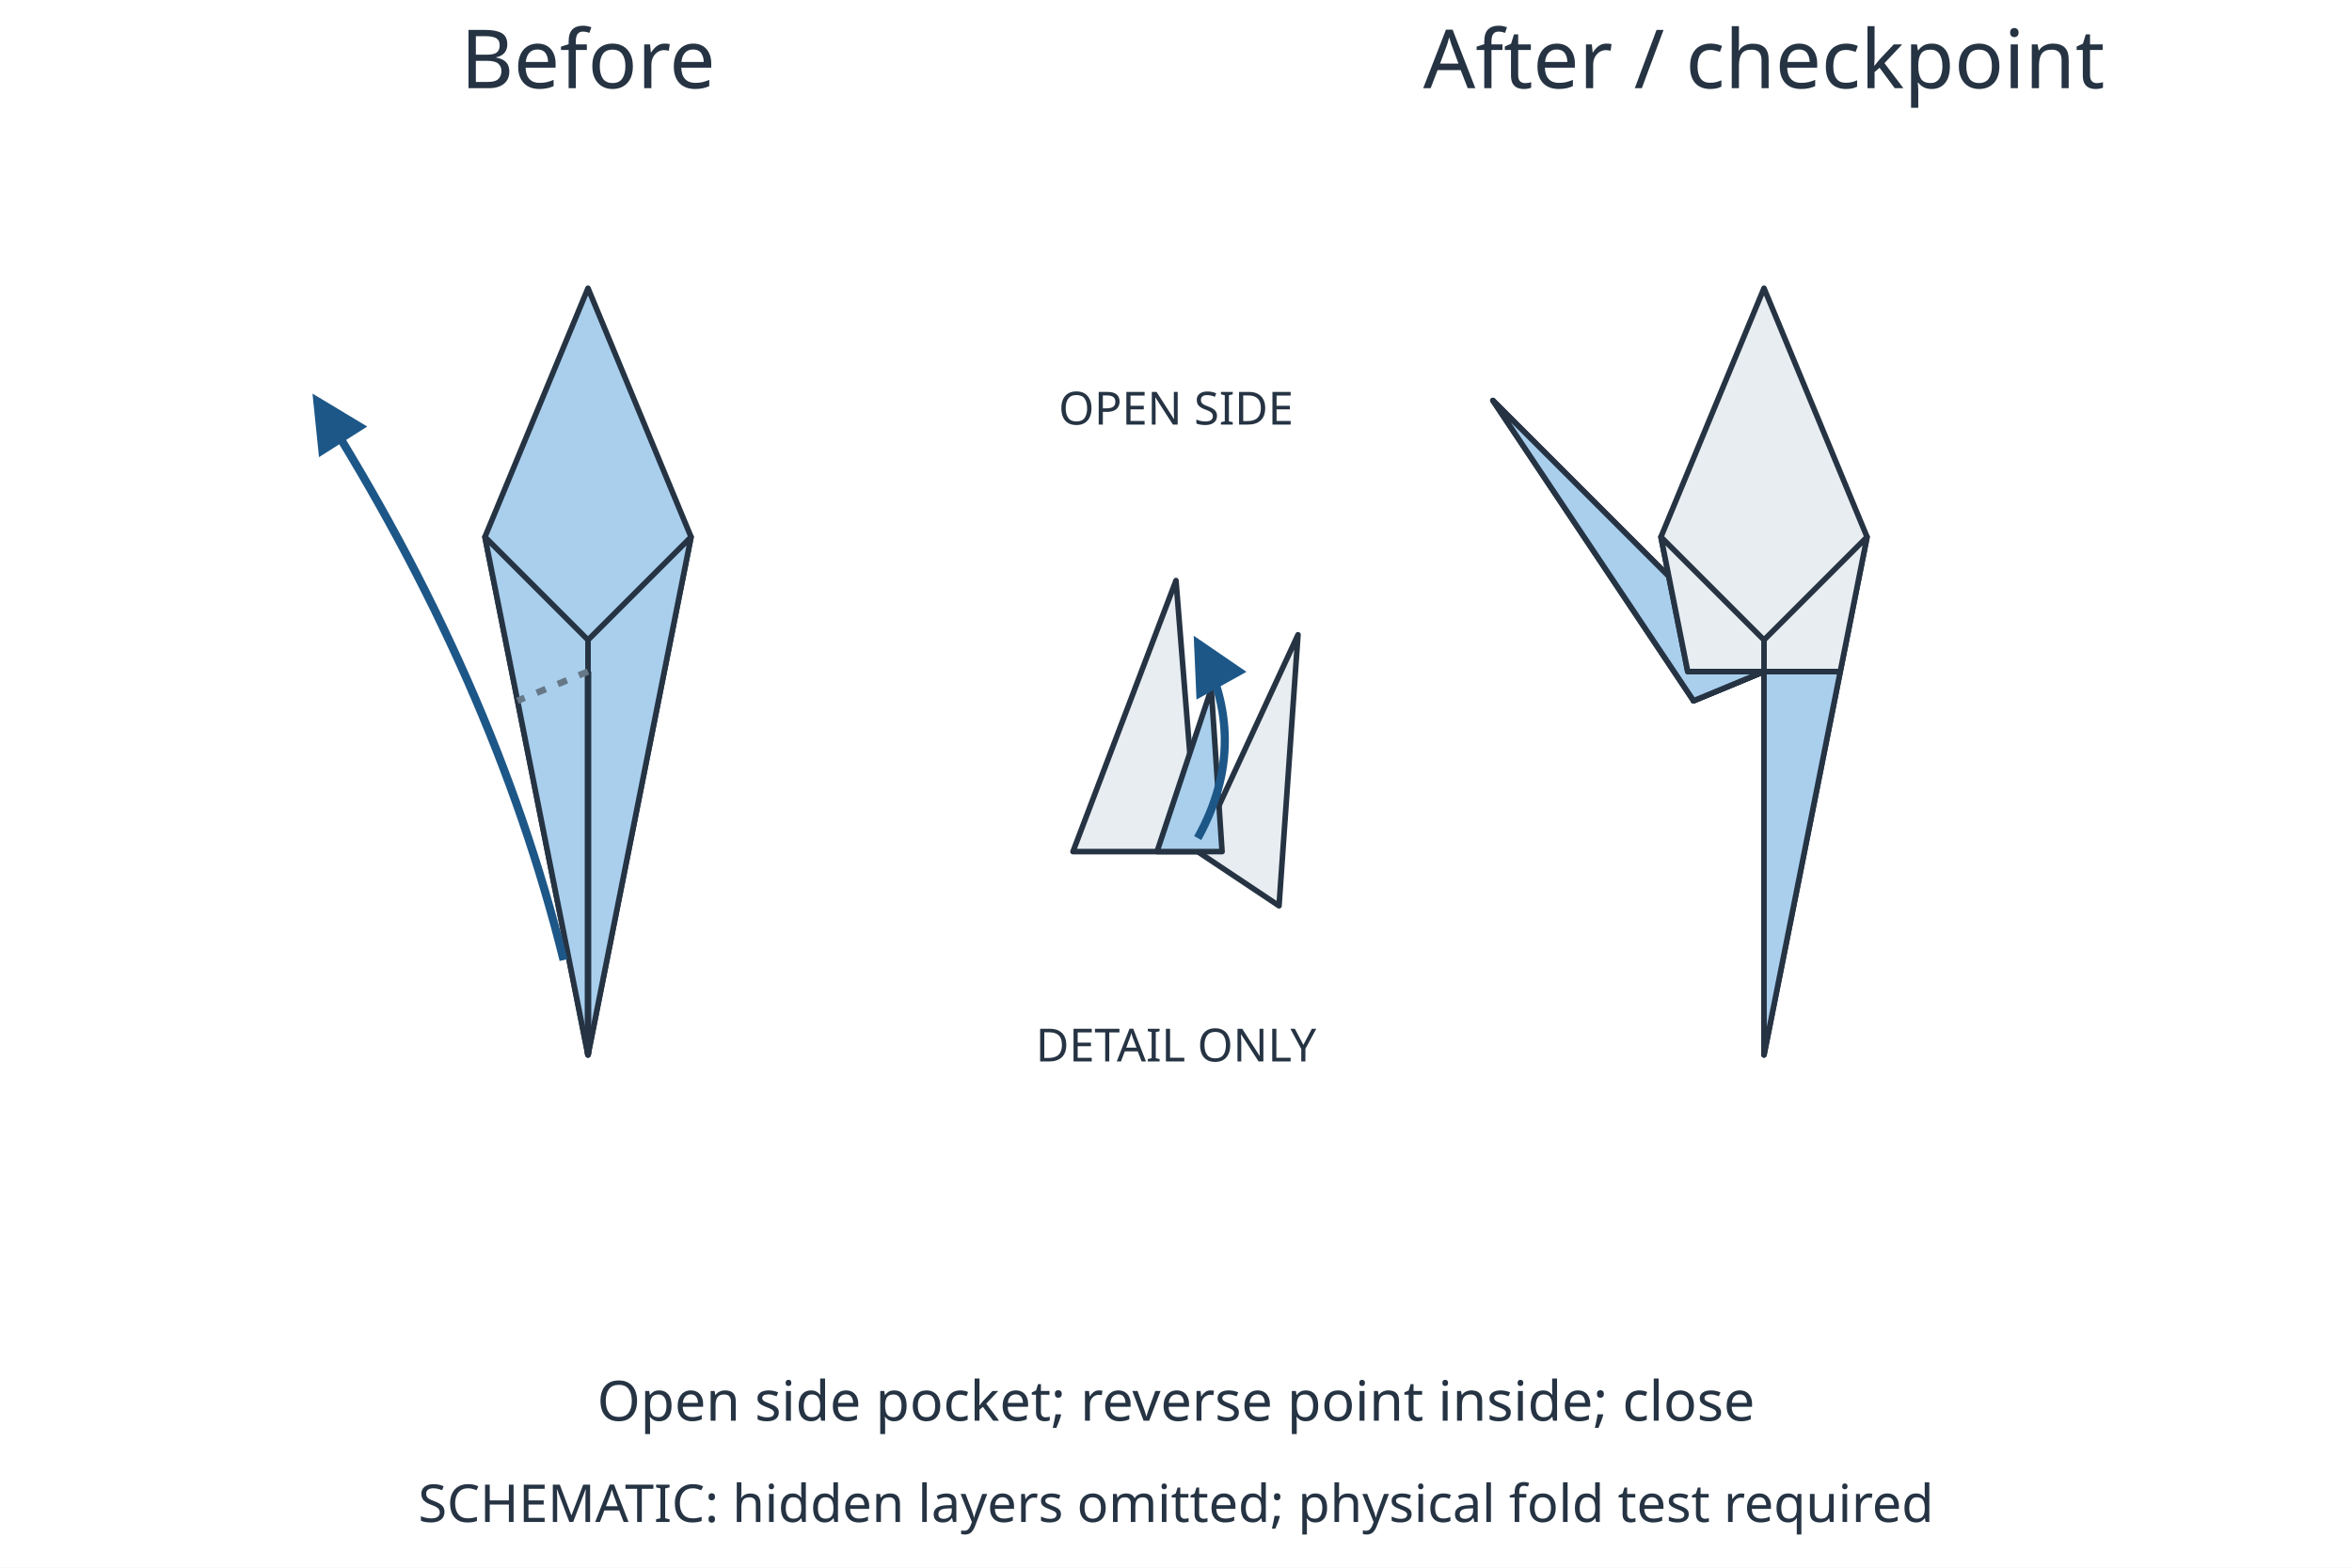
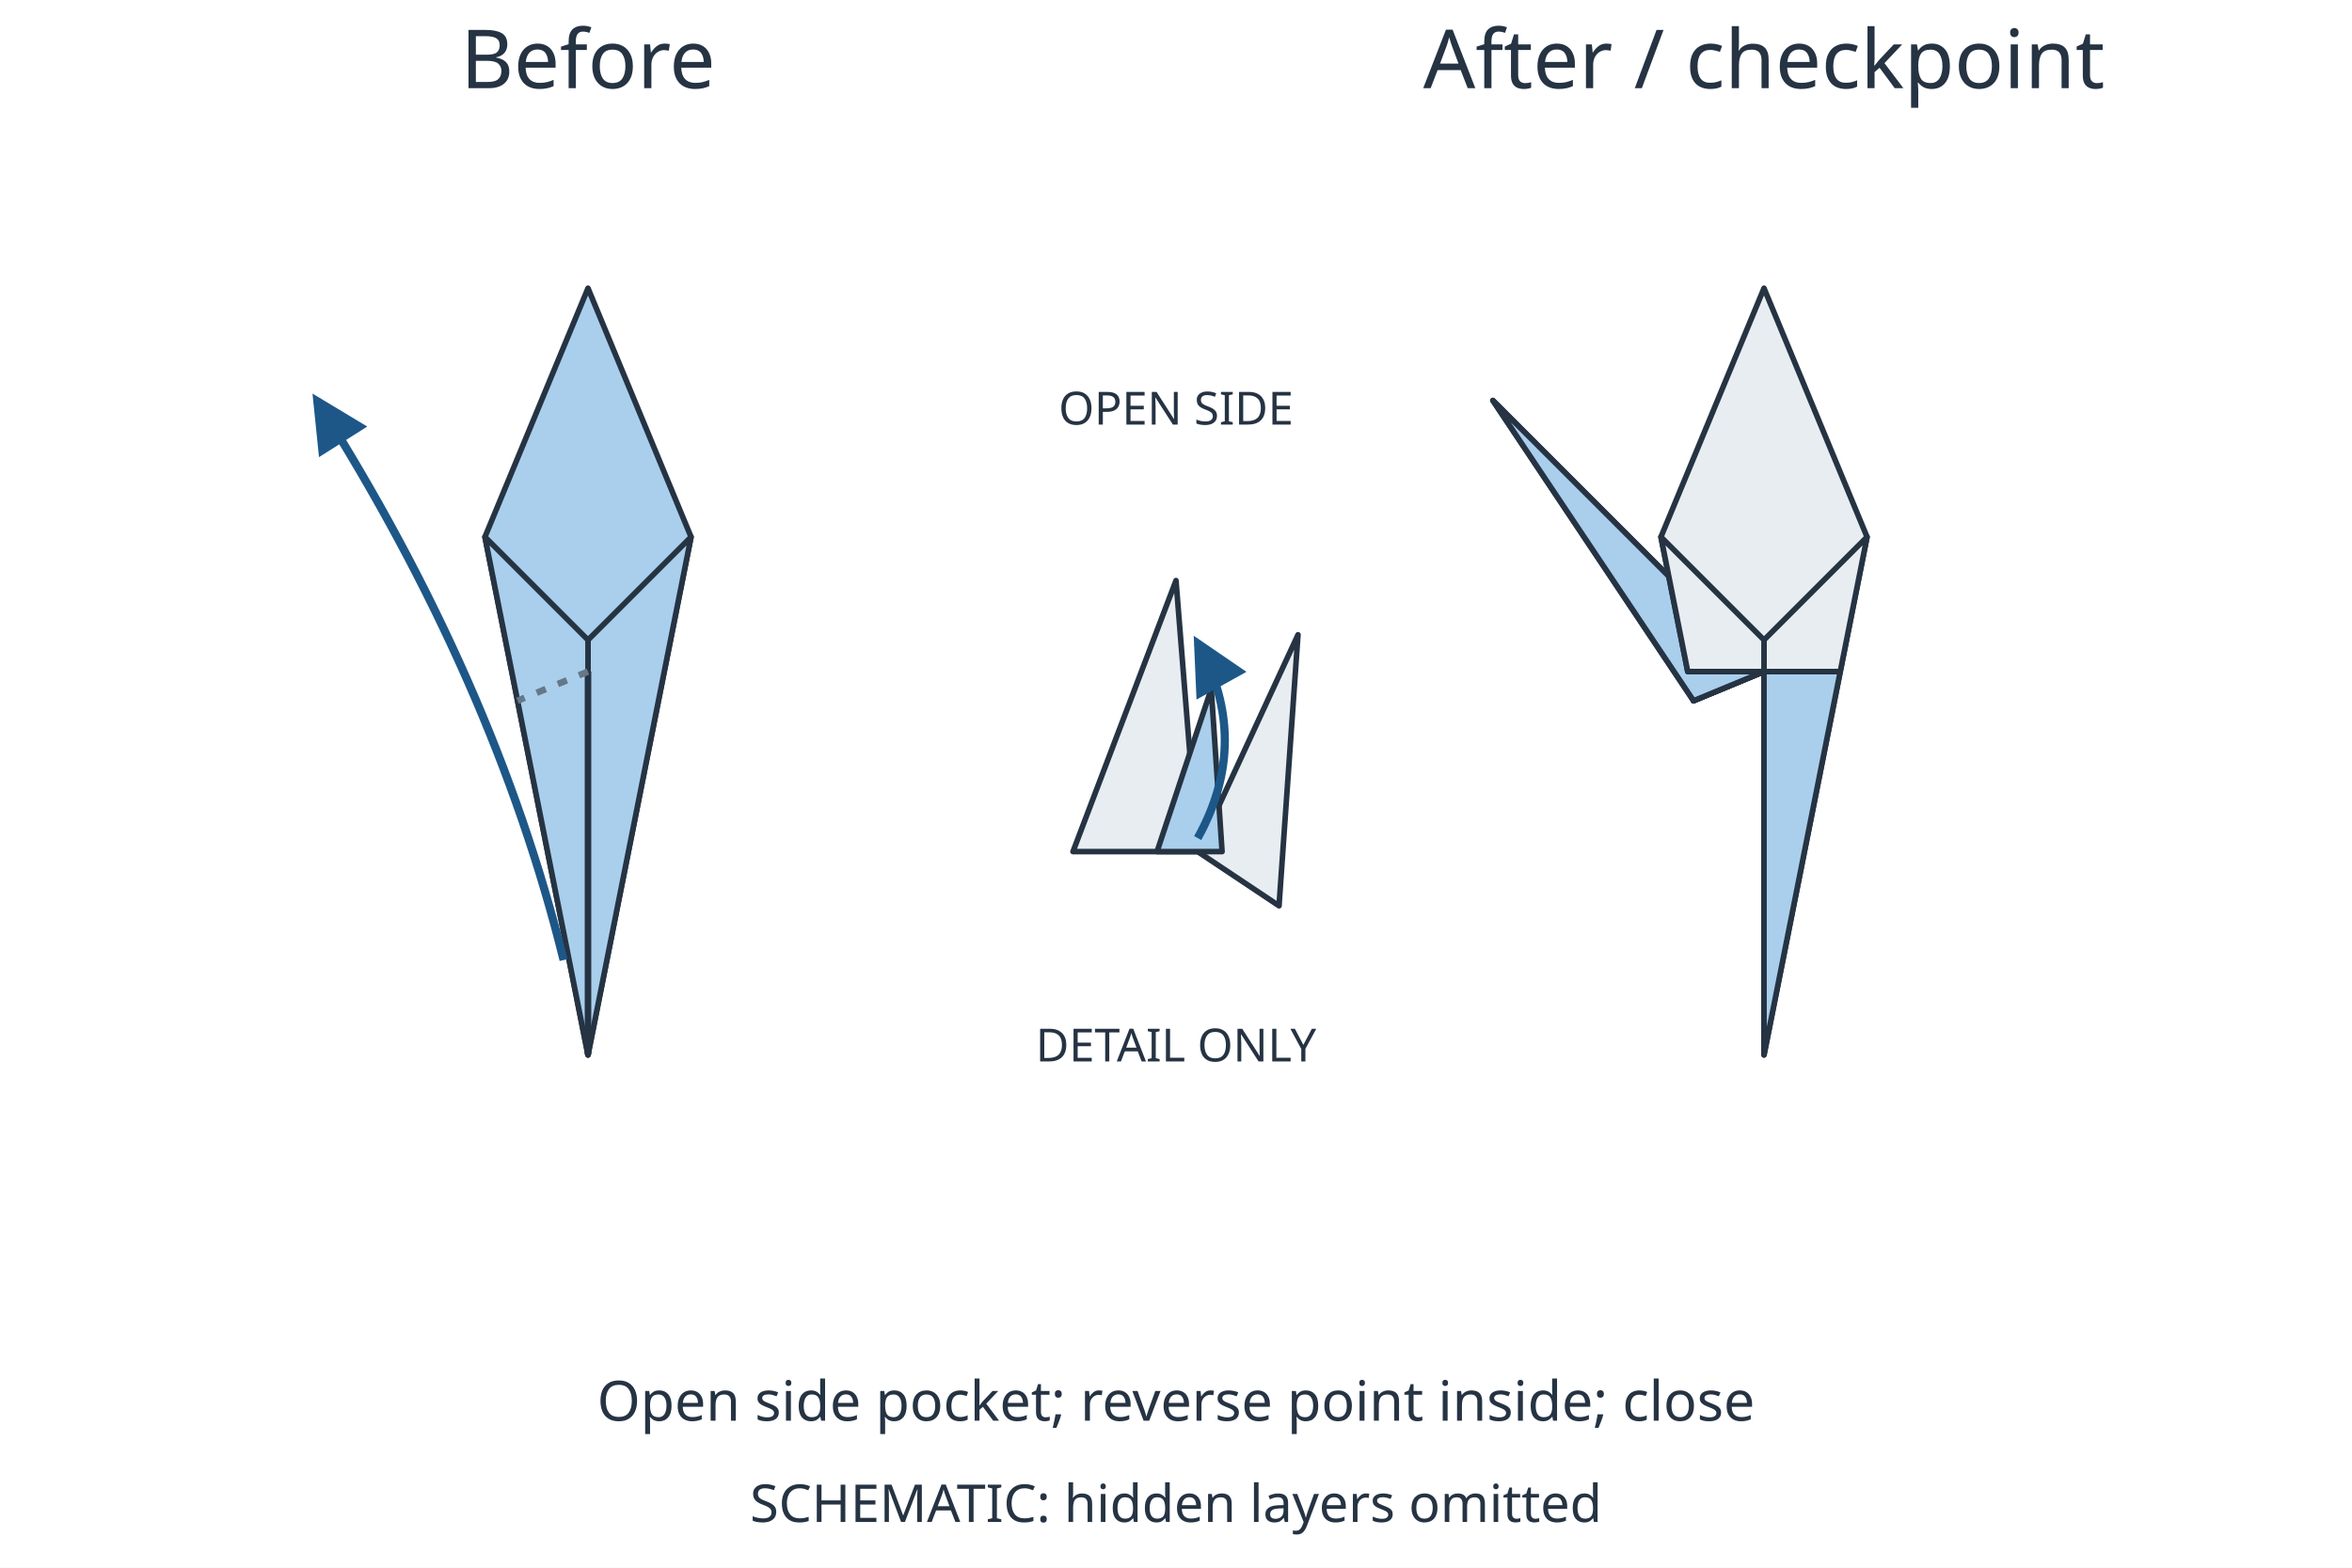
<svg xmlns="http://www.w3.org/2000/svg" width="720" height="480" viewBox="0 0 720 480" role="img" aria-labelledby="title desc">
  <rect width="720" height="480" fill="white" />
  <defs>
    <marker id="arrow" markerWidth="7" markerHeight="7" refX="6" refY="3.5" orient="auto">
      <path d="M0 0L7 3.5L0 7" fill="#1d5788" />
    </marker>
  </defs>
  <polygon points="180.000,88.241 211.547,164.402 180.000,323.000 180.000,323.000 180.000,323.000 148.453,164.402" fill="#a9cfed" stroke="#253343" stroke-width="1.7" stroke-linejoin="round" />
  <polygon points="211.547,164.402 180.000,195.949 180.000,323.000 180.000,323.000" fill="#a9cfed" stroke="#253343" stroke-width="1.7" stroke-linejoin="round" />
  <polygon points="180.000,323.000 180.000,323.000 180.000,323.000 180.000,195.949 148.453,164.402" fill="#a9cfed" stroke="#253343" stroke-width="1.7" stroke-linejoin="round" />
  <path d="M180.000,205.620 L180.000,323.000" fill="none" stroke="#253343" stroke-width="2" stroke-dasharray="" />
  <polygon points="518.429,214.555 516.652,205.620 540.000,205.620 540.000,205.620" fill="#a9cfed" stroke="#253343" stroke-width="1.7" stroke-linejoin="round" />
  <polygon points="457.000,122.620 457.000,122.620 457.000,122.620 457.000,122.620 518.429,214.555 540.000,205.620 540.000,205.620" fill="#a9cfed" stroke="#253343" stroke-width="1.7" stroke-linejoin="round" />
  <polygon points="540.000,205.620 540.000,205.620 516.652,205.620 518.429,214.555" fill="#a9cfed" stroke="#253343" stroke-width="1.7" stroke-linejoin="round" />
  <polygon points="457.000,122.620 457.000,122.620 457.000,122.620 540.000,205.620 540.000,205.620 518.429,214.555" fill="#a9cfed" stroke="#253343" stroke-width="1.7" stroke-linejoin="round" />
  <polygon points="563.348,205.620 540.000,323.000 540.000,323.000 540.000,323.000 540.000,323.000 540.000,205.620" fill="#a9cfed" stroke="#253343" stroke-width="1.7" stroke-linejoin="round" />
  <polygon points="540.000,205.620 540.000,323.000 540.000,323.000 563.348,205.620" fill="#a9cfed" stroke="#253343" stroke-width="1.7" stroke-linejoin="round" />
  <polygon points="540.000,88.241 571.547,164.402 563.348,205.620 516.652,205.620 508.453,164.402" fill="#e8edf1" stroke="#253343" stroke-width="1.7" stroke-linejoin="round" />
  <polygon points="571.547,164.402 540.000,195.949 540.000,205.620 563.348,205.620" fill="#e8edf1" stroke="#253343" stroke-width="1.7" stroke-linejoin="round" />
  <polygon points="540.000,205.620 540.000,195.949 508.453,164.402 516.652,205.620" fill="#e8edf1" stroke="#253343" stroke-width="1.7" stroke-linejoin="round" />
  <text x="180" y="27" text-anchor="middle" font-family="sans-serif" font-size="25" fill="#253343">Before</text>
  <text x="540" y="27" text-anchor="middle" font-family="sans-serif" font-size="25" fill="#253343">After / checkpoint</text>
  <path d="M172.530,293.950 Q151.365,208.285 97.000,122.620" fill="none" stroke="#1d5788" stroke-width="2.5" marker-end="url(#arrow)" />
  <path d="M180.000,205.620 L158.429,214.555" fill="none" stroke="#667787" stroke-width="2" stroke-dasharray="3 4" />
  <polygon points="328.460,260.750 360.000,177.750 366.640,260.750" fill="#e8edf1" stroke="#253343" stroke-width="1.7" stroke-linejoin="round" />
  <polygon points="366.640,260.750 397.350,194.350 391.540,277.350" fill="#e8edf1" stroke="#253343" stroke-width="1.7" stroke-linejoin="round" />
  <polygon points="354.190,260.750 370.790,210.950 374.110,260.750" fill="#a9cfed" stroke="#253343" stroke-width="1.7" stroke-linejoin="round" />
  <path d="M366.640,256.600 Q383.240,226.720 366.640,196.840" fill="none" stroke="#1d5788" stroke-width="2.5" marker-end="url(#arrow)" />
  <text x="360" y="130" text-anchor="middle" font-family="sans-serif" font-size="14" fill="#253343">OPEN SIDE</text>
  <text x="360" y="325" text-anchor="middle" font-family="sans-serif" font-size="14" fill="#253343">DETAIL ONLY</text>
  <text x="360" y="435" text-anchor="middle" font-family="sans-serif" font-size="17" fill="#253343">Open side pocket; reverse point inside; close</text>
-   <text x="360" y="466" text-anchor="middle" font-family="sans-serif" font-size="16" fill="#253343">SCHEMATIC: hidden layers omitted; physical fold test required</text>
+   <text x="360" y="466" text-anchor="middle" font-family="sans-serif" font-size="16" fill="#253343">SCHEMATIC: hidden layers omitted</text>
</svg>
